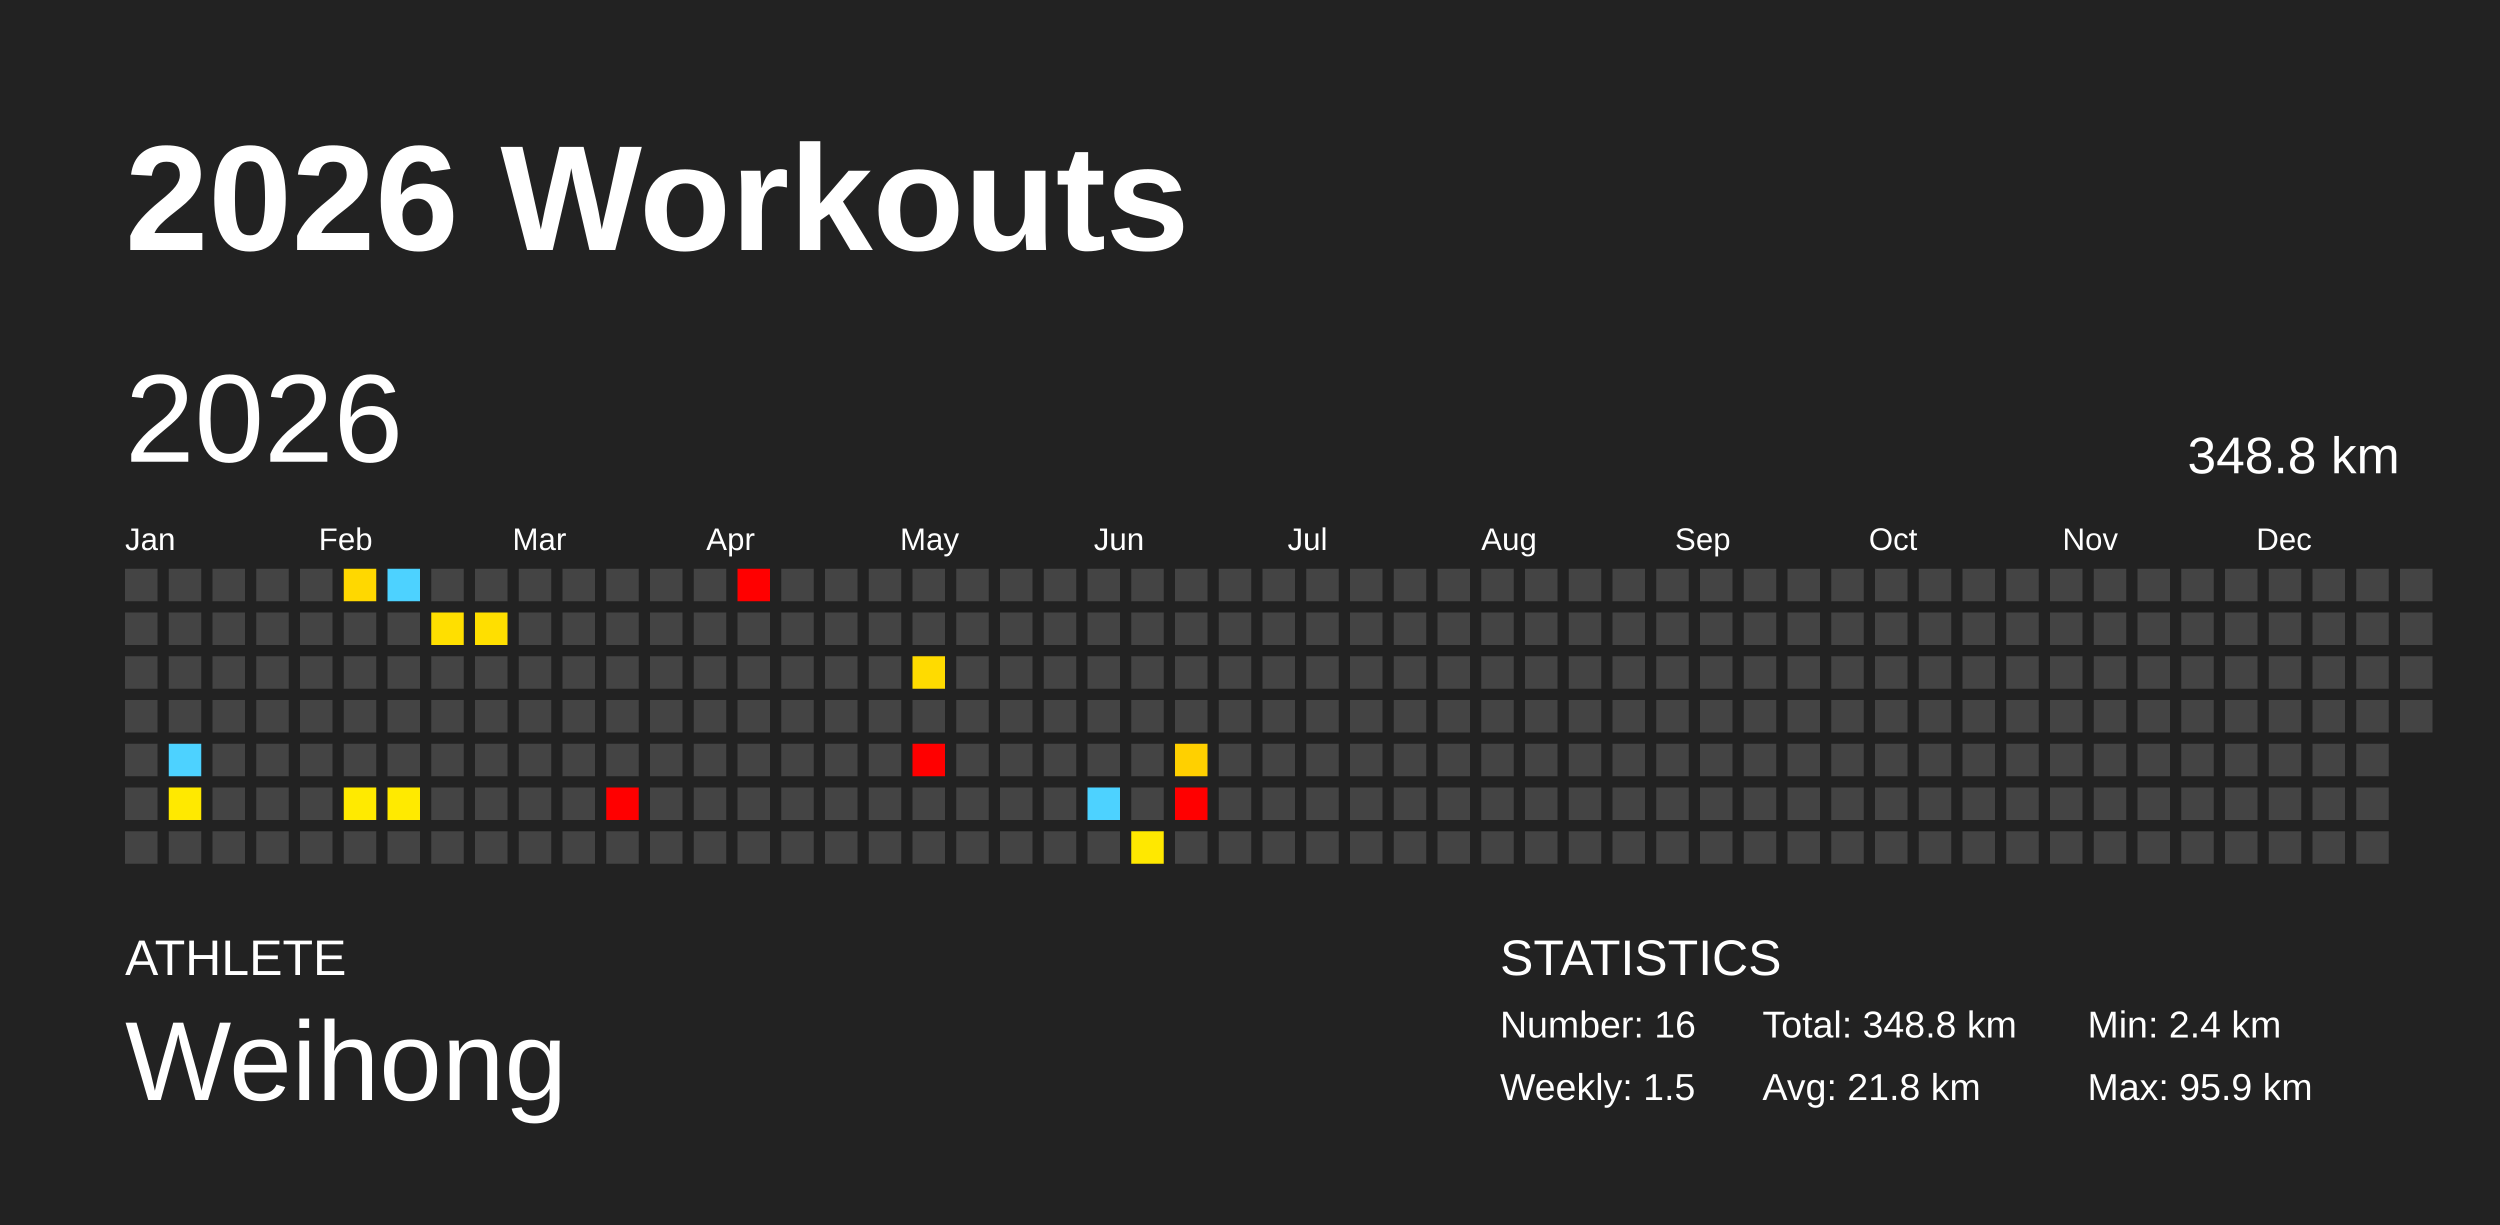
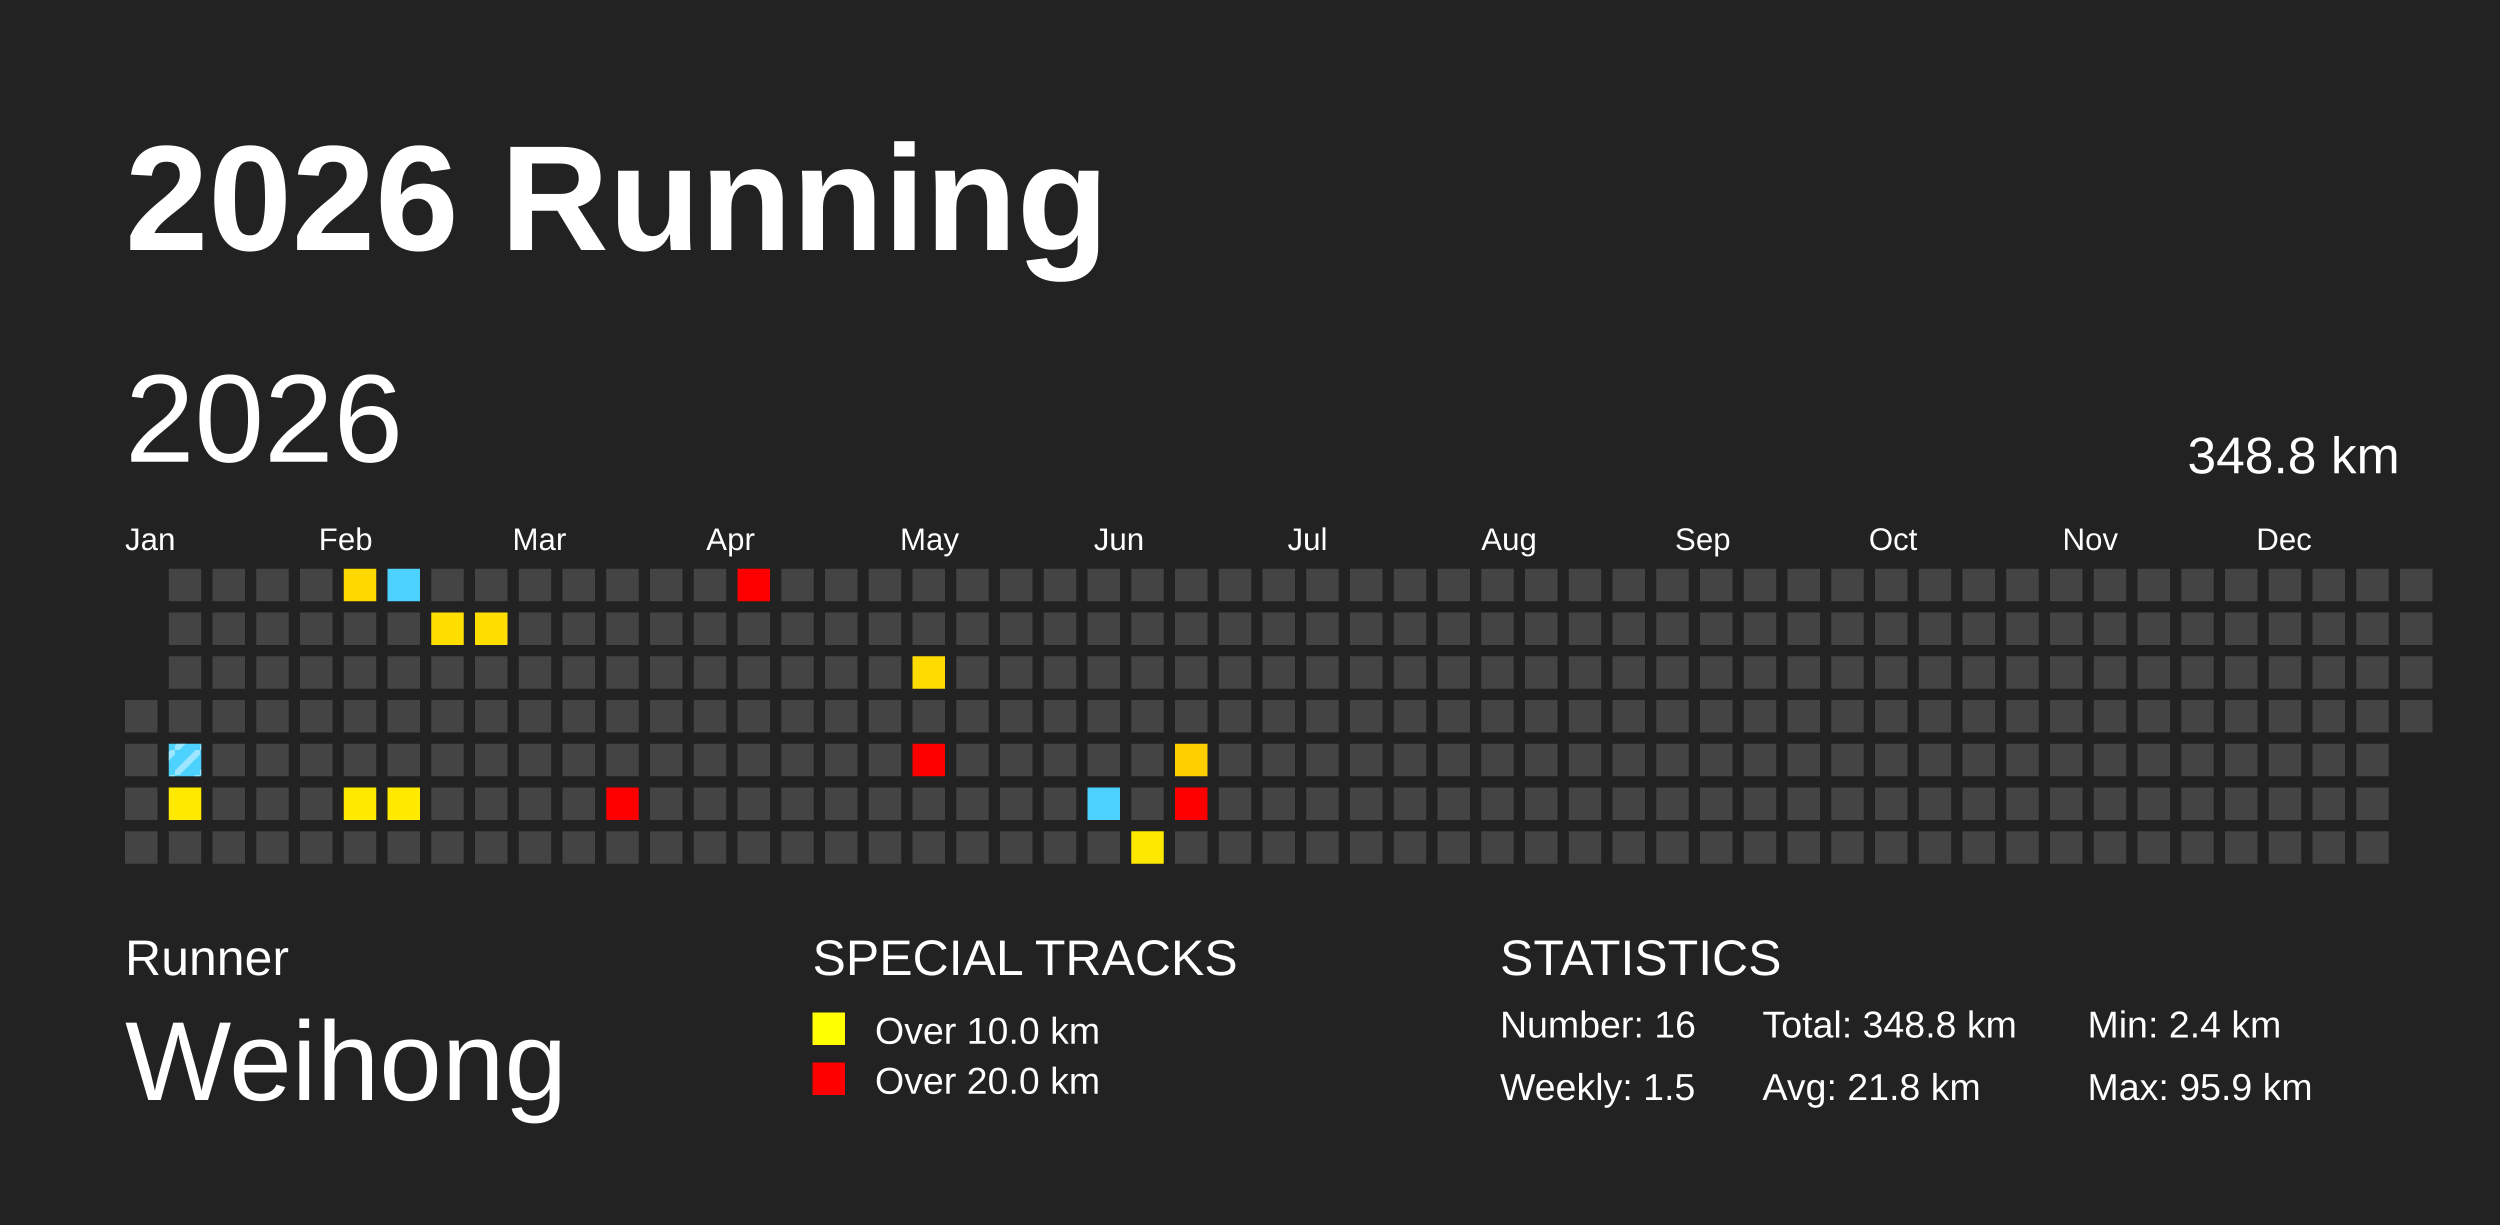
<svg xmlns="http://www.w3.org/2000/svg" baseProfile="full" height="98mm" version="1.1" viewBox="0,0,200,98" width="200mm">
-   <defs />
+   <defs>
+     <pattern height="2" id="indoor-stripe" patternUnits="userSpaceOnUse" width="2">
+       <line stroke="white" stroke-opacity="0.45" stroke-width="0.5" x1="0" x2="2" y1="2" y2="0" />
+     </pattern>
+   </defs>
  <rect fill="#222222" height="98" width="200" x="0" y="0" />
-   <text fill="#FFFFFF" style="font-size:12px; font-family:Arial; font-weight:bold;" x="10" y="20">2026 Workouts</text>
-   <text fill="#FFFFFF" style="font-size:4px; font-family:Arial" x="10" y="78">ATHLETE</text>
+   <text fill="#FFFFFF" style="font-size:12px; font-family:Arial; font-weight:bold;" x="10" y="20">2026 Running</text>
+   <text fill="#FFFFFF" style="font-size:4px; font-family:Arial" x="10" y="78">Runner</text>
  <text fill="#FFFFFF" style="font-size:9px; font-family:Arial" x="10" y="88">Weihong</text>
+   <text fill="#FFFFFF" style="font-size:4px; font-family:Arial" x="65" y="78">SPECIAL TRACKS</text>
+   <rect fill="yellow" height="2.6" width="2.6" x="65" y="81" />
+   <text fill="#FFFFFF" style="font-size:3px; font-family:Arial" x="70" y="83.5">Over 10.0 km</text>
+   <rect fill="red" height="2.6" width="2.6" x="65" y="85" />
+   <text fill="#FFFFFF" style="font-size:3px; font-family:Arial" x="70" y="87.5">Over 20.0 km</text>
  <text fill="#FFFFFF" style="font-size:4px; font-family:Arial" x="120" y="78">STATISTICS</text>
  <text fill="#FFFFFF" style="font-size:3px; font-family:Arial" x="120" y="83">Number: 16</text>
  <text fill="#FFFFFF" style="font-size:3px; font-family:Arial" x="120" y="88">Weekly: 1.5</text>
  <text fill="#FFFFFF" style="font-size:3px; font-family:Arial" x="141" y="83">Total: 348.8 km</text>
  <text fill="#FFFFFF" style="font-size:3px; font-family:Arial" x="141" y="88">Avg: 21.8 km</text>
  <text fill="#FFFFFF" style="font-size:3px; font-family:Arial" x="167" y="83">Min: 2.4 km</text>
  <text fill="#FFFFFF" style="font-size:3px; font-family:Arial" x="167" y="88">Max: 95.9 km</text>
  <text dominant-baseline="hanging" fill="#FFFFFF" style="font-size:10.0px; font-family:Arial;" x="10" y="30">2026</text>
  <text dominant-baseline="hanging" fill="#FFFFFF" style="font-size:4.125px; font-family:Arial;" x="175" y="35">348.8 km</text>
  <text fill="#FFFFFF" style="font-size:2.5px; font-family:Arial" x="10.0" y="44">Jan</text>
  <text fill="#FFFFFF" style="font-size:2.5px; font-family:Arial" x="25.5" y="44">Feb</text>
  <text fill="#FFFFFF" style="font-size:2.5px; font-family:Arial" x="41.0" y="44">Mar</text>
  <text fill="#FFFFFF" style="font-size:2.5px; font-family:Arial" x="56.5" y="44">Apr</text>
  <text fill="#FFFFFF" style="font-size:2.5px; font-family:Arial" x="72.0" y="44">May</text>
  <text fill="#FFFFFF" style="font-size:2.5px; font-family:Arial" x="87.5" y="44">Jun</text>
  <text fill="#FFFFFF" style="font-size:2.5px; font-family:Arial" x="103.0" y="44">Jul</text>
  <text fill="#FFFFFF" style="font-size:2.5px; font-family:Arial" x="118.5" y="44">Aug</text>
  <text fill="#FFFFFF" style="font-size:2.5px; font-family:Arial" x="134.0" y="44">Sep</text>
  <text fill="#FFFFFF" style="font-size:2.5px; font-family:Arial" x="149.5" y="44">Oct</text>
  <text fill="#FFFFFF" style="font-size:2.5px; font-family:Arial" x="165.0" y="44">Nov</text>
  <text fill="#FFFFFF" style="font-size:2.5px; font-family:Arial" x="180.5" y="44">Dec</text>
-   <rect fill="#444444" height="2.6" width="2.6" x="10.0" y="45.5" />
-   <rect fill="#444444" height="2.6" width="2.6" x="10.0" y="49.0" />
-   <rect fill="#444444" height="2.6" width="2.6" x="10.0" y="52.5" />
  <rect fill="#444444" height="2.6" width="2.6" x="10.0" y="56.0" />
  <rect fill="#444444" height="2.6" width="2.6" x="10.0" y="59.5" />
  <rect fill="#444444" height="2.6" width="2.6" x="10.0" y="63.0" />
  <rect fill="#444444" height="2.6" width="2.6" x="10.0" y="66.5" />
  <rect fill="#444444" height="2.6" width="2.6" x="13.5" y="45.5" />
  <rect fill="#444444" height="2.6" width="2.6" x="13.5" y="49.0" />
  <rect fill="#444444" height="2.6" width="2.6" x="13.5" y="52.5" />
  <rect fill="#444444" height="2.6" width="2.6" x="13.5" y="56.0" />
  <rect fill="#4dd2ff" height="2.6" width="2.6" x="13.5" y="59.5" />
+   <rect fill="url(#indoor-stripe)" height="2.6" style="pointer-events: none;" width="2.6" x="13.5" y="59.5" />
  <rect fill="#ffe900" height="2.6" width="2.6" x="13.5" y="63.0" />
  <rect fill="#444444" height="2.6" width="2.6" x="13.5" y="66.5" />
  <rect fill="#444444" height="2.6" width="2.6" x="17.0" y="45.5" />
  <rect fill="#444444" height="2.6" width="2.6" x="17.0" y="49.0" />
  <rect fill="#444444" height="2.6" width="2.6" x="17.0" y="52.5" />
  <rect fill="#444444" height="2.6" width="2.6" x="17.0" y="56.0" />
  <rect fill="#444444" height="2.6" width="2.6" x="17.0" y="59.5" />
  <rect fill="#444444" height="2.6" width="2.6" x="17.0" y="63.0" />
  <rect fill="#444444" height="2.6" width="2.6" x="17.0" y="66.5" />
  <rect fill="#444444" height="2.6" width="2.6" x="20.5" y="45.5" />
  <rect fill="#444444" height="2.6" width="2.6" x="20.5" y="49.0" />
  <rect fill="#444444" height="2.6" width="2.6" x="20.5" y="52.5" />
  <rect fill="#444444" height="2.6" width="2.6" x="20.5" y="56.0" />
  <rect fill="#444444" height="2.6" width="2.6" x="20.5" y="59.5" />
  <rect fill="#444444" height="2.6" width="2.6" x="20.5" y="63.0" />
  <rect fill="#444444" height="2.6" width="2.6" x="20.5" y="66.5" />
  <rect fill="#444444" height="2.6" width="2.6" x="24.0" y="45.5" />
  <rect fill="#444444" height="2.6" width="2.6" x="24.0" y="49.0" />
  <rect fill="#444444" height="2.6" width="2.6" x="24.0" y="52.5" />
  <rect fill="#444444" height="2.6" width="2.6" x="24.0" y="56.0" />
  <rect fill="#444444" height="2.6" width="2.6" x="24.0" y="59.5" />
  <rect fill="#444444" height="2.6" width="2.6" x="24.0" y="63.0" />
  <rect fill="#444444" height="2.6" width="2.6" x="24.0" y="66.5" />
  <rect fill="#ffd800" height="2.6" width="2.6" x="27.5" y="45.5" />
  <rect fill="#444444" height="2.6" width="2.6" x="27.5" y="49.0" />
  <rect fill="#444444" height="2.6" width="2.6" x="27.5" y="52.5" />
  <rect fill="#444444" height="2.6" width="2.6" x="27.5" y="56.0" />
  <rect fill="#444444" height="2.6" width="2.6" x="27.5" y="59.5" />
  <rect fill="#ffea00" height="2.6" width="2.6" x="27.5" y="63.0" />
  <rect fill="#444444" height="2.6" width="2.6" x="27.5" y="66.5" />
  <rect fill="#4dd2ff" height="2.6" width="2.6" x="31.0" y="45.5" />
  <rect fill="#444444" height="2.6" width="2.6" x="31.0" y="49.0" />
  <rect fill="#444444" height="2.6" width="2.6" x="31.0" y="52.5" />
  <rect fill="#444444" height="2.6" width="2.6" x="31.0" y="56.0" />
  <rect fill="#444444" height="2.6" width="2.6" x="31.0" y="59.5" />
  <rect fill="#ffea00" height="2.6" width="2.6" x="31.0" y="63.0" />
  <rect fill="#444444" height="2.6" width="2.6" x="31.0" y="66.5" />
  <rect fill="#444444" height="2.6" width="2.6" x="34.5" y="45.5" />
  <rect fill="#ffdf00" height="2.6" width="2.6" x="34.5" y="49.0" />
  <rect fill="#444444" height="2.6" width="2.6" x="34.5" y="52.5" />
  <rect fill="#444444" height="2.6" width="2.6" x="34.5" y="56.0" />
  <rect fill="#444444" height="2.6" width="2.6" x="34.5" y="59.5" />
  <rect fill="#444444" height="2.6" width="2.6" x="34.5" y="63.0" />
  <rect fill="#444444" height="2.6" width="2.6" x="34.5" y="66.5" />
  <rect fill="#444444" height="2.6" width="2.6" x="38.0" y="45.5" />
  <rect fill="#ffdf00" height="2.6" width="2.6" x="38.0" y="49.0" />
  <rect fill="#444444" height="2.6" width="2.6" x="38.0" y="52.5" />
  <rect fill="#444444" height="2.6" width="2.6" x="38.0" y="56.0" />
  <rect fill="#444444" height="2.6" width="2.6" x="38.0" y="59.5" />
  <rect fill="#444444" height="2.6" width="2.6" x="38.0" y="63.0" />
  <rect fill="#444444" height="2.6" width="2.6" x="38.0" y="66.5" />
  <rect fill="#444444" height="2.6" width="2.6" x="41.5" y="45.5" />
  <rect fill="#444444" height="2.6" width="2.6" x="41.5" y="49.0" />
  <rect fill="#444444" height="2.6" width="2.6" x="41.5" y="52.5" />
  <rect fill="#444444" height="2.6" width="2.6" x="41.5" y="56.0" />
  <rect fill="#444444" height="2.6" width="2.6" x="41.5" y="59.5" />
  <rect fill="#444444" height="2.6" width="2.6" x="41.5" y="63.0" />
  <rect fill="#444444" height="2.6" width="2.6" x="41.5" y="66.5" />
  <rect fill="#444444" height="2.6" width="2.6" x="45.0" y="45.5" />
  <rect fill="#444444" height="2.6" width="2.6" x="45.0" y="49.0" />
  <rect fill="#444444" height="2.6" width="2.6" x="45.0" y="52.5" />
  <rect fill="#444444" height="2.6" width="2.6" x="45.0" y="56.0" />
  <rect fill="#444444" height="2.6" width="2.6" x="45.0" y="59.5" />
  <rect fill="#444444" height="2.6" width="2.6" x="45.0" y="63.0" />
  <rect fill="#444444" height="2.6" width="2.6" x="45.0" y="66.5" />
  <rect fill="#444444" height="2.6" width="2.6" x="48.5" y="45.5" />
  <rect fill="#444444" height="2.6" width="2.6" x="48.5" y="49.0" />
  <rect fill="#444444" height="2.6" width="2.6" x="48.5" y="52.5" />
  <rect fill="#444444" height="2.6" width="2.6" x="48.5" y="56.0" />
  <rect fill="#444444" height="2.6" width="2.6" x="48.5" y="59.5" />
  <rect fill="red" height="2.6" width="2.6" x="48.5" y="63.0" />
  <rect fill="#444444" height="2.6" width="2.6" x="48.5" y="66.5" />
  <rect fill="#444444" height="2.6" width="2.6" x="52.0" y="45.5" />
  <rect fill="#444444" height="2.6" width="2.6" x="52.0" y="49.0" />
  <rect fill="#444444" height="2.6" width="2.6" x="52.0" y="52.5" />
  <rect fill="#444444" height="2.6" width="2.6" x="52.0" y="56.0" />
  <rect fill="#444444" height="2.6" width="2.6" x="52.0" y="59.5" />
  <rect fill="#444444" height="2.6" width="2.6" x="52.0" y="63.0" />
  <rect fill="#444444" height="2.6" width="2.6" x="52.0" y="66.5" />
  <rect fill="#444444" height="2.6" width="2.6" x="55.5" y="45.5" />
  <rect fill="#444444" height="2.6" width="2.6" x="55.5" y="49.0" />
  <rect fill="#444444" height="2.6" width="2.6" x="55.5" y="52.5" />
  <rect fill="#444444" height="2.6" width="2.6" x="55.5" y="56.0" />
  <rect fill="#444444" height="2.6" width="2.6" x="55.5" y="59.5" />
  <rect fill="#444444" height="2.6" width="2.6" x="55.5" y="63.0" />
  <rect fill="#444444" height="2.6" width="2.6" x="55.5" y="66.5" />
  <rect fill="red" height="2.6" width="2.6" x="59.0" y="45.5" />
  <rect fill="#444444" height="2.6" width="2.6" x="59.0" y="49.0" />
  <rect fill="#444444" height="2.6" width="2.6" x="59.0" y="52.5" />
  <rect fill="#444444" height="2.6" width="2.6" x="59.0" y="56.0" />
  <rect fill="#444444" height="2.6" width="2.6" x="59.0" y="59.5" />
  <rect fill="#444444" height="2.6" width="2.6" x="59.0" y="63.0" />
  <rect fill="#444444" height="2.6" width="2.6" x="59.0" y="66.5" />
  <rect fill="#444444" height="2.6" width="2.6" x="62.5" y="45.5" />
  <rect fill="#444444" height="2.6" width="2.6" x="62.5" y="49.0" />
  <rect fill="#444444" height="2.6" width="2.6" x="62.5" y="52.5" />
  <rect fill="#444444" height="2.6" width="2.6" x="62.5" y="56.0" />
  <rect fill="#444444" height="2.6" width="2.6" x="62.5" y="59.5" />
  <rect fill="#444444" height="2.6" width="2.6" x="62.5" y="63.0" />
  <rect fill="#444444" height="2.6" width="2.6" x="62.5" y="66.5" />
  <rect fill="#444444" height="2.6" width="2.6" x="66.0" y="45.5" />
  <rect fill="#444444" height="2.6" width="2.6" x="66.0" y="49.0" />
  <rect fill="#444444" height="2.6" width="2.6" x="66.0" y="52.5" />
  <rect fill="#444444" height="2.6" width="2.6" x="66.0" y="56.0" />
  <rect fill="#444444" height="2.6" width="2.6" x="66.0" y="59.5" />
  <rect fill="#444444" height="2.6" width="2.6" x="66.0" y="63.0" />
  <rect fill="#444444" height="2.6" width="2.6" x="66.0" y="66.5" />
  <rect fill="#444444" height="2.6" width="2.6" x="69.5" y="45.5" />
  <rect fill="#444444" height="2.6" width="2.6" x="69.5" y="49.0" />
  <rect fill="#444444" height="2.6" width="2.6" x="69.5" y="52.5" />
  <rect fill="#444444" height="2.6" width="2.6" x="69.5" y="56.0" />
  <rect fill="#444444" height="2.6" width="2.6" x="69.5" y="59.5" />
  <rect fill="#444444" height="2.6" width="2.6" x="69.5" y="63.0" />
  <rect fill="#444444" height="2.6" width="2.6" x="69.5" y="66.5" />
  <rect fill="#444444" height="2.6" width="2.6" x="73.0" y="45.5" />
  <rect fill="#444444" height="2.6" width="2.6" x="73.0" y="49.0" />
  <rect fill="#ffdb00" height="2.6" width="2.6" x="73.0" y="52.5" />
  <rect fill="#444444" height="2.6" width="2.6" x="73.0" y="56.0" />
  <rect fill="red" height="2.6" width="2.6" x="73.0" y="59.5" />
  <rect fill="#444444" height="2.6" width="2.6" x="73.0" y="63.0" />
  <rect fill="#444444" height="2.6" width="2.6" x="73.0" y="66.5" />
  <rect fill="#444444" height="2.6" width="2.6" x="76.5" y="45.5" />
  <rect fill="#444444" height="2.6" width="2.6" x="76.5" y="49.0" />
  <rect fill="#444444" height="2.6" width="2.6" x="76.5" y="52.5" />
  <rect fill="#444444" height="2.6" width="2.6" x="76.5" y="56.0" />
  <rect fill="#444444" height="2.6" width="2.6" x="76.5" y="59.5" />
  <rect fill="#444444" height="2.6" width="2.6" x="76.5" y="63.0" />
  <rect fill="#444444" height="2.6" width="2.6" x="76.5" y="66.5" />
  <rect fill="#444444" height="2.6" width="2.6" x="80.0" y="45.5" />
  <rect fill="#444444" height="2.6" width="2.6" x="80.0" y="49.0" />
  <rect fill="#444444" height="2.6" width="2.6" x="80.0" y="52.5" />
  <rect fill="#444444" height="2.6" width="2.6" x="80.0" y="56.0" />
  <rect fill="#444444" height="2.6" width="2.6" x="80.0" y="59.5" />
  <rect fill="#444444" height="2.6" width="2.6" x="80.0" y="63.0" />
  <rect fill="#444444" height="2.6" width="2.6" x="80.0" y="66.5" />
  <rect fill="#444444" height="2.6" width="2.6" x="83.5" y="45.5" />
  <rect fill="#444444" height="2.6" width="2.6" x="83.5" y="49.0" />
  <rect fill="#444444" height="2.6" width="2.6" x="83.5" y="52.5" />
  <rect fill="#444444" height="2.6" width="2.6" x="83.5" y="56.0" />
  <rect fill="#444444" height="2.6" width="2.6" x="83.5" y="59.5" />
  <rect fill="#444444" height="2.6" width="2.6" x="83.5" y="63.0" />
  <rect fill="#444444" height="2.6" width="2.6" x="83.5" y="66.5" />
  <rect fill="#444444" height="2.6" width="2.6" x="87.0" y="45.5" />
  <rect fill="#444444" height="2.6" width="2.6" x="87.0" y="49.0" />
  <rect fill="#444444" height="2.6" width="2.6" x="87.0" y="52.5" />
  <rect fill="#444444" height="2.6" width="2.6" x="87.0" y="56.0" />
  <rect fill="#444444" height="2.6" width="2.6" x="87.0" y="59.5" />
  <rect fill="#4dd2ff" height="2.6" width="2.6" x="87.0" y="63.0" />
  <rect fill="#444444" height="2.6" width="2.6" x="87.0" y="66.5" />
  <rect fill="#444444" height="2.6" width="2.6" x="90.5" y="45.5" />
  <rect fill="#444444" height="2.6" width="2.6" x="90.5" y="49.0" />
  <rect fill="#444444" height="2.6" width="2.6" x="90.5" y="52.5" />
  <rect fill="#444444" height="2.6" width="2.6" x="90.5" y="56.0" />
  <rect fill="#444444" height="2.6" width="2.6" x="90.5" y="59.5" />
  <rect fill="#444444" height="2.6" width="2.6" x="90.5" y="63.0" />
  <rect fill="#ffe800" height="2.6" width="2.6" x="90.5" y="66.5" />
  <rect fill="#444444" height="2.6" width="2.6" x="94.0" y="45.5" />
  <rect fill="#444444" height="2.6" width="2.6" x="94.0" y="49.0" />
  <rect fill="#444444" height="2.6" width="2.6" x="94.0" y="52.5" />
  <rect fill="#444444" height="2.6" width="2.6" x="94.0" y="56.0" />
  <rect fill="#ffd000" height="2.6" width="2.6" x="94.0" y="59.5" />
  <rect fill="red" height="2.6" width="2.6" x="94.0" y="63.0" />
  <rect fill="#444444" height="2.6" width="2.6" x="94.0" y="66.5" />
  <rect fill="#444444" height="2.6" width="2.6" x="97.5" y="45.5" />
  <rect fill="#444444" height="2.6" width="2.6" x="97.5" y="49.0" />
  <rect fill="#444444" height="2.6" width="2.6" x="97.5" y="52.5" />
  <rect fill="#444444" height="2.6" width="2.6" x="97.5" y="56.0" />
  <rect fill="#444444" height="2.6" width="2.6" x="97.5" y="59.5" />
  <rect fill="#444444" height="2.6" width="2.6" x="97.5" y="63.0" />
  <rect fill="#444444" height="2.6" width="2.6" x="97.5" y="66.5" />
  <rect fill="#444444" height="2.6" width="2.6" x="101.0" y="45.5" />
  <rect fill="#444444" height="2.6" width="2.6" x="101.0" y="49.0" />
  <rect fill="#444444" height="2.6" width="2.6" x="101.0" y="52.5" />
  <rect fill="#444444" height="2.6" width="2.6" x="101.0" y="56.0" />
  <rect fill="#444444" height="2.6" width="2.6" x="101.0" y="59.5" />
  <rect fill="#444444" height="2.6" width="2.6" x="101.0" y="63.0" />
  <rect fill="#444444" height="2.6" width="2.6" x="101.0" y="66.5" />
  <rect fill="#444444" height="2.6" width="2.6" x="104.5" y="45.5" />
  <rect fill="#444444" height="2.6" width="2.6" x="104.5" y="49.0" />
  <rect fill="#444444" height="2.6" width="2.6" x="104.5" y="52.5" />
  <rect fill="#444444" height="2.6" width="2.6" x="104.5" y="56.0" />
  <rect fill="#444444" height="2.6" width="2.6" x="104.5" y="59.5" />
  <rect fill="#444444" height="2.6" width="2.6" x="104.5" y="63.0" />
  <rect fill="#444444" height="2.6" width="2.6" x="104.5" y="66.5" />
  <rect fill="#444444" height="2.6" width="2.6" x="108.0" y="45.5" />
  <rect fill="#444444" height="2.6" width="2.6" x="108.0" y="49.0" />
  <rect fill="#444444" height="2.6" width="2.6" x="108.0" y="52.5" />
  <rect fill="#444444" height="2.6" width="2.6" x="108.0" y="56.0" />
  <rect fill="#444444" height="2.6" width="2.6" x="108.0" y="59.5" />
  <rect fill="#444444" height="2.6" width="2.6" x="108.0" y="63.0" />
  <rect fill="#444444" height="2.6" width="2.6" x="108.0" y="66.5" />
  <rect fill="#444444" height="2.6" width="2.6" x="111.5" y="45.5" />
  <rect fill="#444444" height="2.6" width="2.6" x="111.5" y="49.0" />
  <rect fill="#444444" height="2.6" width="2.6" x="111.5" y="52.5" />
  <rect fill="#444444" height="2.6" width="2.6" x="111.5" y="56.0" />
  <rect fill="#444444" height="2.6" width="2.6" x="111.5" y="59.5" />
  <rect fill="#444444" height="2.6" width="2.6" x="111.5" y="63.0" />
  <rect fill="#444444" height="2.6" width="2.6" x="111.5" y="66.5" />
  <rect fill="#444444" height="2.6" width="2.6" x="115.0" y="45.5" />
  <rect fill="#444444" height="2.6" width="2.6" x="115.0" y="49.0" />
  <rect fill="#444444" height="2.6" width="2.6" x="115.0" y="52.5" />
  <rect fill="#444444" height="2.6" width="2.6" x="115.0" y="56.0" />
  <rect fill="#444444" height="2.6" width="2.6" x="115.0" y="59.5" />
  <rect fill="#444444" height="2.6" width="2.6" x="115.0" y="63.0" />
  <rect fill="#444444" height="2.6" width="2.6" x="115.0" y="66.5" />
  <rect fill="#444444" height="2.6" width="2.6" x="118.5" y="45.5" />
  <rect fill="#444444" height="2.6" width="2.6" x="118.5" y="49.0" />
  <rect fill="#444444" height="2.6" width="2.6" x="118.5" y="52.5" />
  <rect fill="#444444" height="2.6" width="2.6" x="118.5" y="56.0" />
  <rect fill="#444444" height="2.6" width="2.6" x="118.5" y="59.5" />
  <rect fill="#444444" height="2.6" width="2.6" x="118.5" y="63.0" />
  <rect fill="#444444" height="2.6" width="2.6" x="118.5" y="66.5" />
  <rect fill="#444444" height="2.6" width="2.6" x="122.0" y="45.5" />
  <rect fill="#444444" height="2.6" width="2.6" x="122.0" y="49.0" />
  <rect fill="#444444" height="2.6" width="2.6" x="122.0" y="52.5" />
  <rect fill="#444444" height="2.6" width="2.6" x="122.0" y="56.0" />
  <rect fill="#444444" height="2.6" width="2.6" x="122.0" y="59.5" />
  <rect fill="#444444" height="2.6" width="2.6" x="122.0" y="63.0" />
  <rect fill="#444444" height="2.6" width="2.6" x="122.0" y="66.5" />
  <rect fill="#444444" height="2.6" width="2.6" x="125.5" y="45.5" />
  <rect fill="#444444" height="2.6" width="2.6" x="125.5" y="49.0" />
  <rect fill="#444444" height="2.6" width="2.6" x="125.5" y="52.5" />
  <rect fill="#444444" height="2.6" width="2.6" x="125.5" y="56.0" />
  <rect fill="#444444" height="2.6" width="2.6" x="125.5" y="59.5" />
  <rect fill="#444444" height="2.6" width="2.6" x="125.5" y="63.0" />
  <rect fill="#444444" height="2.6" width="2.6" x="125.5" y="66.5" />
  <rect fill="#444444" height="2.6" width="2.6" x="129.0" y="45.5" />
  <rect fill="#444444" height="2.6" width="2.6" x="129.0" y="49.0" />
  <rect fill="#444444" height="2.6" width="2.6" x="129.0" y="52.5" />
  <rect fill="#444444" height="2.6" width="2.6" x="129.0" y="56.0" />
  <rect fill="#444444" height="2.6" width="2.6" x="129.0" y="59.5" />
  <rect fill="#444444" height="2.6" width="2.6" x="129.0" y="63.0" />
  <rect fill="#444444" height="2.6" width="2.6" x="129.0" y="66.5" />
  <rect fill="#444444" height="2.6" width="2.6" x="132.5" y="45.5" />
  <rect fill="#444444" height="2.6" width="2.6" x="132.5" y="49.0" />
  <rect fill="#444444" height="2.6" width="2.6" x="132.5" y="52.5" />
  <rect fill="#444444" height="2.6" width="2.6" x="132.5" y="56.0" />
  <rect fill="#444444" height="2.6" width="2.6" x="132.5" y="59.5" />
  <rect fill="#444444" height="2.6" width="2.6" x="132.5" y="63.0" />
  <rect fill="#444444" height="2.6" width="2.6" x="132.5" y="66.5" />
  <rect fill="#444444" height="2.6" width="2.6" x="136.0" y="45.5" />
  <rect fill="#444444" height="2.6" width="2.6" x="136.0" y="49.0" />
  <rect fill="#444444" height="2.6" width="2.6" x="136.0" y="52.5" />
  <rect fill="#444444" height="2.6" width="2.6" x="136.0" y="56.0" />
  <rect fill="#444444" height="2.6" width="2.6" x="136.0" y="59.5" />
  <rect fill="#444444" height="2.6" width="2.6" x="136.0" y="63.0" />
  <rect fill="#444444" height="2.6" width="2.6" x="136.0" y="66.5" />
  <rect fill="#444444" height="2.6" width="2.6" x="139.5" y="45.5" />
  <rect fill="#444444" height="2.6" width="2.6" x="139.5" y="49.0" />
  <rect fill="#444444" height="2.6" width="2.6" x="139.5" y="52.5" />
  <rect fill="#444444" height="2.6" width="2.6" x="139.5" y="56.0" />
  <rect fill="#444444" height="2.6" width="2.6" x="139.5" y="59.5" />
  <rect fill="#444444" height="2.6" width="2.6" x="139.5" y="63.0" />
  <rect fill="#444444" height="2.6" width="2.6" x="139.5" y="66.5" />
  <rect fill="#444444" height="2.6" width="2.6" x="143.0" y="45.5" />
  <rect fill="#444444" height="2.6" width="2.6" x="143.0" y="49.0" />
  <rect fill="#444444" height="2.6" width="2.6" x="143.0" y="52.5" />
  <rect fill="#444444" height="2.6" width="2.6" x="143.0" y="56.0" />
  <rect fill="#444444" height="2.6" width="2.6" x="143.0" y="59.5" />
  <rect fill="#444444" height="2.6" width="2.6" x="143.0" y="63.0" />
  <rect fill="#444444" height="2.6" width="2.6" x="143.0" y="66.5" />
  <rect fill="#444444" height="2.6" width="2.6" x="146.5" y="45.5" />
  <rect fill="#444444" height="2.6" width="2.6" x="146.5" y="49.0" />
  <rect fill="#444444" height="2.6" width="2.6" x="146.5" y="52.5" />
  <rect fill="#444444" height="2.6" width="2.6" x="146.5" y="56.0" />
  <rect fill="#444444" height="2.6" width="2.6" x="146.5" y="59.5" />
  <rect fill="#444444" height="2.6" width="2.6" x="146.5" y="63.0" />
  <rect fill="#444444" height="2.6" width="2.6" x="146.5" y="66.5" />
  <rect fill="#444444" height="2.6" width="2.6" x="150.0" y="45.5" />
  <rect fill="#444444" height="2.6" width="2.6" x="150.0" y="49.0" />
  <rect fill="#444444" height="2.6" width="2.6" x="150.0" y="52.5" />
  <rect fill="#444444" height="2.6" width="2.6" x="150.0" y="56.0" />
  <rect fill="#444444" height="2.6" width="2.6" x="150.0" y="59.5" />
  <rect fill="#444444" height="2.6" width="2.6" x="150.0" y="63.0" />
  <rect fill="#444444" height="2.6" width="2.6" x="150.0" y="66.5" />
  <rect fill="#444444" height="2.6" width="2.6" x="153.5" y="45.5" />
  <rect fill="#444444" height="2.6" width="2.6" x="153.5" y="49.0" />
  <rect fill="#444444" height="2.6" width="2.6" x="153.5" y="52.5" />
  <rect fill="#444444" height="2.6" width="2.6" x="153.5" y="56.0" />
  <rect fill="#444444" height="2.6" width="2.6" x="153.5" y="59.5" />
  <rect fill="#444444" height="2.6" width="2.6" x="153.5" y="63.0" />
  <rect fill="#444444" height="2.6" width="2.6" x="153.5" y="66.5" />
  <rect fill="#444444" height="2.6" width="2.6" x="157.0" y="45.5" />
  <rect fill="#444444" height="2.6" width="2.6" x="157.0" y="49.0" />
  <rect fill="#444444" height="2.6" width="2.6" x="157.0" y="52.5" />
  <rect fill="#444444" height="2.6" width="2.6" x="157.0" y="56.0" />
  <rect fill="#444444" height="2.6" width="2.6" x="157.0" y="59.5" />
  <rect fill="#444444" height="2.6" width="2.6" x="157.0" y="63.0" />
  <rect fill="#444444" height="2.6" width="2.6" x="157.0" y="66.5" />
  <rect fill="#444444" height="2.6" width="2.6" x="160.5" y="45.5" />
  <rect fill="#444444" height="2.6" width="2.6" x="160.5" y="49.0" />
  <rect fill="#444444" height="2.6" width="2.6" x="160.5" y="52.5" />
  <rect fill="#444444" height="2.6" width="2.6" x="160.5" y="56.0" />
  <rect fill="#444444" height="2.6" width="2.6" x="160.5" y="59.5" />
  <rect fill="#444444" height="2.6" width="2.6" x="160.5" y="63.0" />
  <rect fill="#444444" height="2.6" width="2.6" x="160.5" y="66.5" />
  <rect fill="#444444" height="2.6" width="2.6" x="164.0" y="45.5" />
  <rect fill="#444444" height="2.6" width="2.6" x="164.0" y="49.0" />
  <rect fill="#444444" height="2.6" width="2.6" x="164.0" y="52.5" />
  <rect fill="#444444" height="2.6" width="2.6" x="164.0" y="56.0" />
  <rect fill="#444444" height="2.6" width="2.6" x="164.0" y="59.5" />
  <rect fill="#444444" height="2.6" width="2.6" x="164.0" y="63.0" />
  <rect fill="#444444" height="2.6" width="2.6" x="164.0" y="66.5" />
  <rect fill="#444444" height="2.6" width="2.6" x="167.5" y="45.5" />
  <rect fill="#444444" height="2.6" width="2.6" x="167.5" y="49.0" />
  <rect fill="#444444" height="2.6" width="2.6" x="167.5" y="52.5" />
  <rect fill="#444444" height="2.6" width="2.6" x="167.5" y="56.0" />
  <rect fill="#444444" height="2.6" width="2.6" x="167.5" y="59.5" />
  <rect fill="#444444" height="2.6" width="2.6" x="167.5" y="63.0" />
  <rect fill="#444444" height="2.6" width="2.6" x="167.5" y="66.5" />
  <rect fill="#444444" height="2.6" width="2.6" x="171.0" y="45.5" />
  <rect fill="#444444" height="2.6" width="2.6" x="171.0" y="49.0" />
  <rect fill="#444444" height="2.6" width="2.6" x="171.0" y="52.5" />
  <rect fill="#444444" height="2.6" width="2.6" x="171.0" y="56.0" />
  <rect fill="#444444" height="2.6" width="2.6" x="171.0" y="59.5" />
  <rect fill="#444444" height="2.6" width="2.6" x="171.0" y="63.0" />
  <rect fill="#444444" height="2.6" width="2.6" x="171.0" y="66.5" />
  <rect fill="#444444" height="2.6" width="2.6" x="174.5" y="45.5" />
  <rect fill="#444444" height="2.6" width="2.6" x="174.5" y="49.0" />
  <rect fill="#444444" height="2.6" width="2.6" x="174.5" y="52.5" />
  <rect fill="#444444" height="2.6" width="2.6" x="174.5" y="56.0" />
  <rect fill="#444444" height="2.6" width="2.6" x="174.5" y="59.5" />
  <rect fill="#444444" height="2.6" width="2.6" x="174.5" y="63.0" />
  <rect fill="#444444" height="2.6" width="2.6" x="174.5" y="66.5" />
  <rect fill="#444444" height="2.6" width="2.6" x="178.0" y="45.5" />
  <rect fill="#444444" height="2.6" width="2.6" x="178.0" y="49.0" />
  <rect fill="#444444" height="2.6" width="2.6" x="178.0" y="52.5" />
  <rect fill="#444444" height="2.6" width="2.6" x="178.0" y="56.0" />
  <rect fill="#444444" height="2.6" width="2.6" x="178.0" y="59.5" />
  <rect fill="#444444" height="2.6" width="2.6" x="178.0" y="63.0" />
  <rect fill="#444444" height="2.6" width="2.6" x="178.0" y="66.5" />
  <rect fill="#444444" height="2.6" width="2.6" x="181.5" y="45.5" />
  <rect fill="#444444" height="2.6" width="2.6" x="181.5" y="49.0" />
  <rect fill="#444444" height="2.6" width="2.6" x="181.5" y="52.5" />
  <rect fill="#444444" height="2.6" width="2.6" x="181.5" y="56.0" />
  <rect fill="#444444" height="2.6" width="2.6" x="181.5" y="59.5" />
  <rect fill="#444444" height="2.6" width="2.6" x="181.5" y="63.0" />
  <rect fill="#444444" height="2.6" width="2.6" x="181.5" y="66.5" />
  <rect fill="#444444" height="2.6" width="2.6" x="185.0" y="45.5" />
  <rect fill="#444444" height="2.6" width="2.6" x="185.0" y="49.0" />
  <rect fill="#444444" height="2.6" width="2.6" x="185.0" y="52.5" />
  <rect fill="#444444" height="2.6" width="2.6" x="185.0" y="56.0" />
  <rect fill="#444444" height="2.6" width="2.6" x="185.0" y="59.5" />
  <rect fill="#444444" height="2.6" width="2.6" x="185.0" y="63.0" />
  <rect fill="#444444" height="2.6" width="2.6" x="185.0" y="66.5" />
  <rect fill="#444444" height="2.6" width="2.6" x="188.5" y="45.5" />
  <rect fill="#444444" height="2.6" width="2.6" x="188.5" y="49.0" />
  <rect fill="#444444" height="2.6" width="2.6" x="188.5" y="52.5" />
  <rect fill="#444444" height="2.6" width="2.6" x="188.5" y="56.0" />
  <rect fill="#444444" height="2.6" width="2.6" x="188.5" y="59.5" />
  <rect fill="#444444" height="2.6" width="2.6" x="188.5" y="63.0" />
  <rect fill="#444444" height="2.6" width="2.6" x="188.5" y="66.5" />
  <rect fill="#444444" height="2.6" width="2.6" x="192.0" y="45.5" />
  <rect fill="#444444" height="2.6" width="2.6" x="192.0" y="49.0" />
  <rect fill="#444444" height="2.6" width="2.6" x="192.0" y="52.5" />
  <rect fill="#444444" height="2.6" width="2.6" x="192.0" y="56.0" />
</svg>
